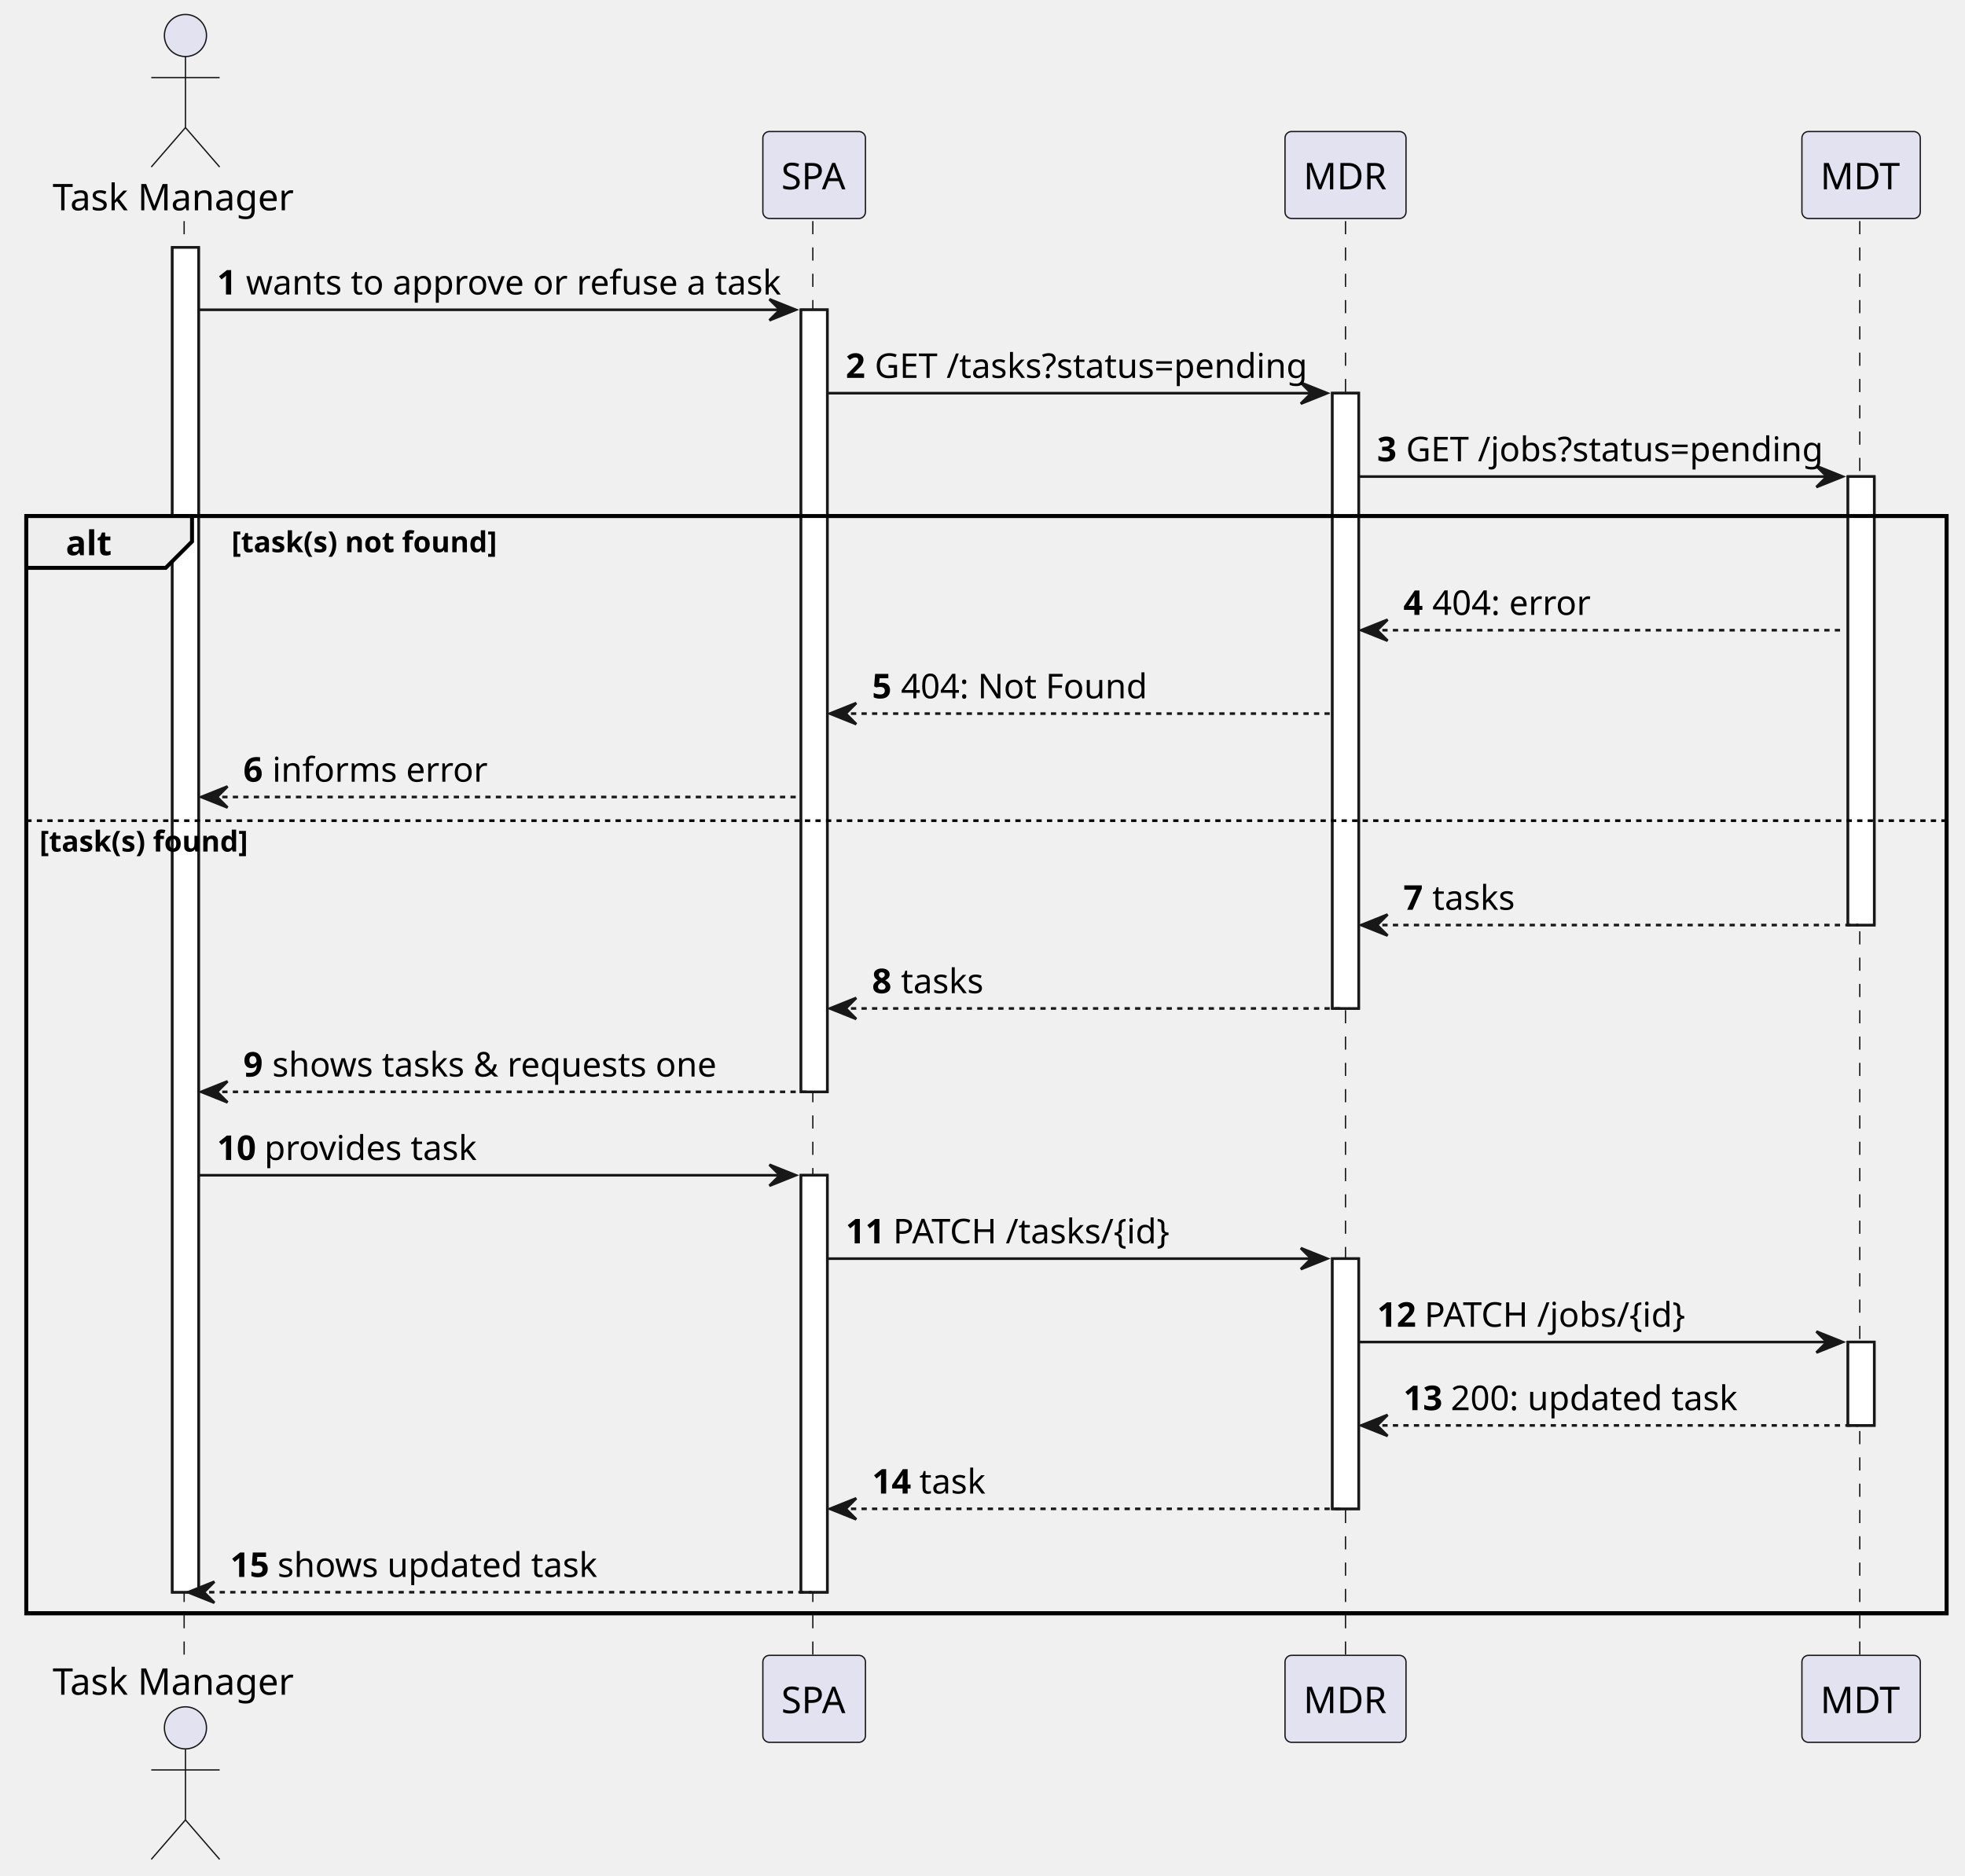
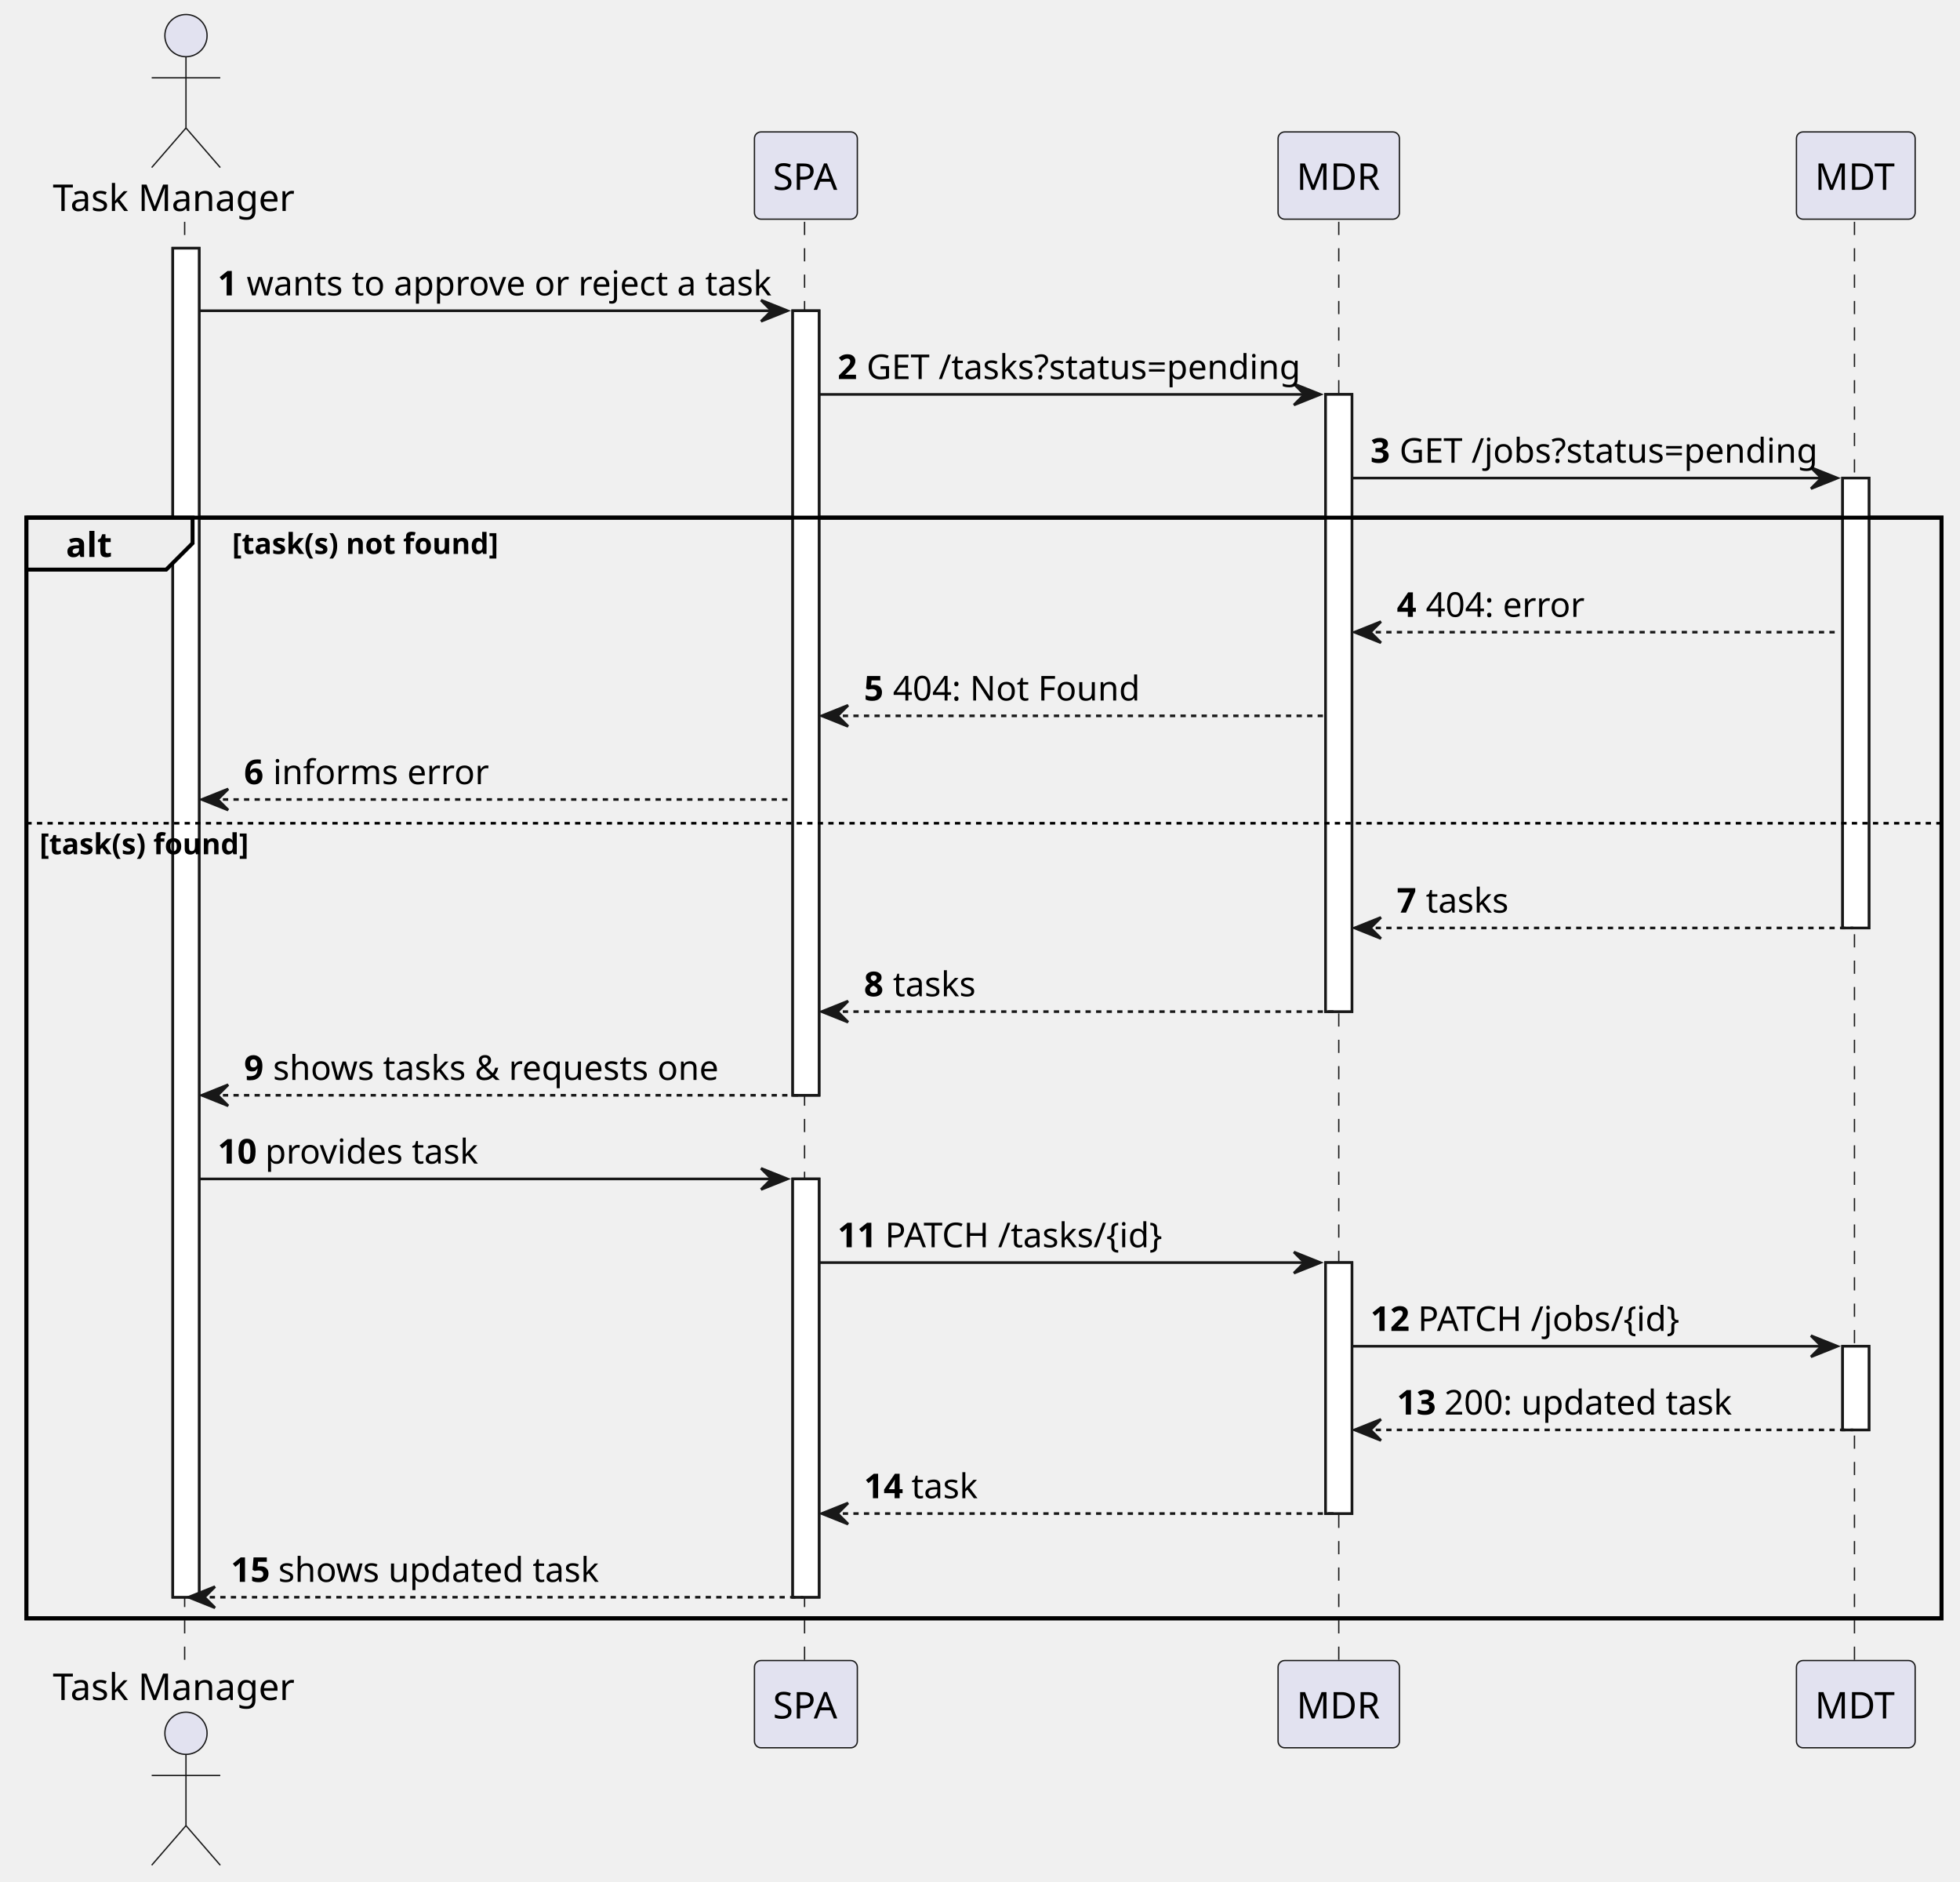
- <svg xmlns="http://www.w3.org/2000/svg" contentStyleType="text/css" height="713px" preserveAspectRatio="none" style="width:747px;height:713px;background:#FFFFFF;" version="1.1" viewBox="0 0 747 713" width="747px" zoomAndPan="magnify">
+ <svg xmlns="http://www.w3.org/2000/svg" contentStyleType="text/css" height="713px" preserveAspectRatio="none" style="width:743px;height:713px;background:#FFFFFF;" version="1.1" viewBox="0 0 743 713" width="743px" zoomAndPan="magnify">
  <defs />
  <g>
    <rect fill="#FFFFFF" height="511.278" style="stroke:#181818;stroke-width:1.0;" width="10" x="65.5" y="94.068" />
-     <rect fill="#FFFFFF" height="297.336" style="stroke:#181818;stroke-width:1.0;" width="10" x="304.5" y="117.774" />
-     <rect fill="#FFFFFF" height="158.53" style="stroke:#181818;stroke-width:1.0;" width="10" x="304.5" y="446.816" />
-     <rect fill="#FFFFFF" height="233.924" style="stroke:#181818;stroke-width:1.0;" width="10" x="506.5" y="149.48" />
-     <rect fill="#FFFFFF" height="95.118" style="stroke:#181818;stroke-width:1.0;" width="10" x="506.5" y="478.522" />
-     <rect fill="#FFFFFF" height="170.512" style="stroke:#181818;stroke-width:1.0;" width="10" x="702.5" y="181.186" />
-     <rect fill="#FFFFFF" height="31.706" style="stroke:#181818;stroke-width:1.0;" width="10" x="702.5" y="510.228" />
-     <rect fill="none" height="417.16" style="stroke:#000000;stroke-width:1.5;" width="730" x="10" y="196.186" />
+     <rect fill="#FFFFFF" height="297.336" style="stroke:#181818;stroke-width:1.0;" width="10" x="300.5" y="117.774" />
+     <rect fill="#FFFFFF" height="158.53" style="stroke:#181818;stroke-width:1.0;" width="10" x="300.5" y="446.816" />
+     <rect fill="#FFFFFF" height="233.924" style="stroke:#181818;stroke-width:1.0;" width="10" x="502.5" y="149.48" />
+     <rect fill="#FFFFFF" height="95.118" style="stroke:#181818;stroke-width:1.0;" width="10" x="502.5" y="478.522" />
+     <rect fill="#FFFFFF" height="170.512" style="stroke:#181818;stroke-width:1.0;" width="10" x="698.5" y="181.186" />
+     <rect fill="#FFFFFF" height="31.706" style="stroke:#181818;stroke-width:1.0;" width="10" x="698.5" y="510.228" />
+     <rect fill="none" height="417.16" style="stroke:#000000;stroke-width:1.5;" width="726" x="10" y="196.186" />
    <line style="stroke:#181818;stroke-width:0.5;stroke-dasharray:5.0,5.0;" x1="70" x2="70" y1="84.068" y2="630.346" />
-     <line style="stroke:#181818;stroke-width:0.5;stroke-dasharray:5.0,5.0;" x1="309" x2="309" y1="84.068" y2="630.346" />
-     <line style="stroke:#181818;stroke-width:0.5;stroke-dasharray:5.0,5.0;" x1="511.5" x2="511.5" y1="84.068" y2="630.346" />
-     <line style="stroke:#181818;stroke-width:0.5;stroke-dasharray:5.0,5.0;" x1="707" x2="707" y1="84.068" y2="630.346" />
+     <line style="stroke:#181818;stroke-width:0.5;stroke-dasharray:5.0,5.0;" x1="305" x2="305" y1="84.068" y2="630.346" />
+     <line style="stroke:#181818;stroke-width:0.5;stroke-dasharray:5.0,5.0;" x1="507.5" x2="507.5" y1="84.068" y2="630.346" />
+     <line style="stroke:#181818;stroke-width:0.5;stroke-dasharray:5.0,5.0;" x1="703" x2="703" y1="84.068" y2="630.346" />
    <text fill="#000000" font-family="sans-serif" font-size="14" lengthAdjust="spacing" textLength="95" x="20" y="79.966">Task Manager</text>
    <ellipse cx="70.5" cy="13.5" fill="#E2E2F0" rx="8" ry="8" style="stroke:#181818;stroke-width:0.5;" />
    <path d="M70.5,21.5 L70.5,48.5 M57.5,29.5 L83.5,29.5 M70.5,48.5 L57.5,63.5 M70.5,48.5 L83.5,63.5 " fill="none" style="stroke:#181818;stroke-width:0.5;" />
    <text fill="#000000" font-family="sans-serif" font-size="14" lengthAdjust="spacing" textLength="95" x="20" y="644.312">Task Manager</text>
    <ellipse cx="70.5" cy="656.914" fill="#E2E2F0" rx="8" ry="8" style="stroke:#181818;stroke-width:0.5;" />
    <path d="M70.5,664.914 L70.5,691.914 M57.5,672.914 L83.5,672.914 M70.5,691.914 L57.5,706.914 M70.5,691.914 L83.5,706.914 " fill="none" style="stroke:#181818;stroke-width:0.5;" />
-     <rect fill="#E2E2F0" height="33.068" rx="2.5" ry="2.5" style="stroke:#181818;stroke-width:0.5;" width="39" x="290" y="50" />
-     <text fill="#000000" font-family="sans-serif" font-size="14" lengthAdjust="spacing" textLength="25" x="297" y="71.966">SPA</text>
-     <rect fill="#E2E2F0" height="33.068" rx="2.5" ry="2.5" style="stroke:#181818;stroke-width:0.5;" width="39" x="290" y="629.346" />
-     <text fill="#000000" font-family="sans-serif" font-size="14" lengthAdjust="spacing" textLength="25" x="297" y="651.312">SPA</text>
-     <rect fill="#E2E2F0" height="33.068" rx="2.5" ry="2.5" style="stroke:#181818;stroke-width:0.5;" width="46" x="488.5" y="50" />
-     <text fill="#000000" font-family="sans-serif" font-size="14" lengthAdjust="spacing" textLength="32" x="495.5" y="71.966">MDR</text>
-     <rect fill="#E2E2F0" height="33.068" rx="2.5" ry="2.5" style="stroke:#181818;stroke-width:0.5;" width="46" x="488.5" y="629.346" />
-     <text fill="#000000" font-family="sans-serif" font-size="14" lengthAdjust="spacing" textLength="32" x="495.5" y="651.312">MDR</text>
-     <rect fill="#E2E2F0" height="33.068" rx="2.5" ry="2.5" style="stroke:#181818;stroke-width:0.5;" width="45" x="685" y="50" />
-     <text fill="#000000" font-family="sans-serif" font-size="14" lengthAdjust="spacing" textLength="31" x="692" y="71.966">MDT</text>
-     <rect fill="#E2E2F0" height="33.068" rx="2.5" ry="2.5" style="stroke:#181818;stroke-width:0.5;" width="45" x="685" y="629.346" />
-     <text fill="#000000" font-family="sans-serif" font-size="14" lengthAdjust="spacing" textLength="31" x="692" y="651.312">MDT</text>
+     <rect fill="#E2E2F0" height="33.068" rx="2.5" ry="2.5" style="stroke:#181818;stroke-width:0.5;" width="39" x="286" y="50" />
+     <text fill="#000000" font-family="sans-serif" font-size="14" lengthAdjust="spacing" textLength="25" x="293" y="71.966">SPA</text>
+     <rect fill="#E2E2F0" height="33.068" rx="2.5" ry="2.5" style="stroke:#181818;stroke-width:0.5;" width="39" x="286" y="629.346" />
+     <text fill="#000000" font-family="sans-serif" font-size="14" lengthAdjust="spacing" textLength="25" x="293" y="651.312">SPA</text>
+     <rect fill="#E2E2F0" height="33.068" rx="2.5" ry="2.5" style="stroke:#181818;stroke-width:0.5;" width="46" x="484.5" y="50" />
+     <text fill="#000000" font-family="sans-serif" font-size="14" lengthAdjust="spacing" textLength="32" x="491.5" y="71.966">MDR</text>
+     <rect fill="#E2E2F0" height="33.068" rx="2.5" ry="2.5" style="stroke:#181818;stroke-width:0.5;" width="46" x="484.5" y="629.346" />
+     <text fill="#000000" font-family="sans-serif" font-size="14" lengthAdjust="spacing" textLength="32" x="491.5" y="651.312">MDR</text>
+     <rect fill="#E2E2F0" height="33.068" rx="2.5" ry="2.5" style="stroke:#181818;stroke-width:0.5;" width="45" x="681" y="50" />
+     <text fill="#000000" font-family="sans-serif" font-size="14" lengthAdjust="spacing" textLength="31" x="688" y="71.966">MDT</text>
+     <rect fill="#E2E2F0" height="33.068" rx="2.5" ry="2.5" style="stroke:#181818;stroke-width:0.5;" width="45" x="681" y="629.346" />
+     <text fill="#000000" font-family="sans-serif" font-size="14" lengthAdjust="spacing" textLength="31" x="688" y="651.312">MDT</text>
    <rect fill="#FFFFFF" height="511.278" style="stroke:#181818;stroke-width:1.0;" width="10" x="65.5" y="94.068" />
-     <rect fill="#FFFFFF" height="297.336" style="stroke:#181818;stroke-width:1.0;" width="10" x="304.5" y="117.774" />
-     <rect fill="#FFFFFF" height="158.53" style="stroke:#181818;stroke-width:1.0;" width="10" x="304.5" y="446.816" />
-     <rect fill="#FFFFFF" height="233.924" style="stroke:#181818;stroke-width:1.0;" width="10" x="506.5" y="149.48" />
-     <rect fill="#FFFFFF" height="95.118" style="stroke:#181818;stroke-width:1.0;" width="10" x="506.5" y="478.522" />
-     <rect fill="#FFFFFF" height="170.512" style="stroke:#181818;stroke-width:1.0;" width="10" x="702.5" y="181.186" />
-     <rect fill="#FFFFFF" height="31.706" style="stroke:#181818;stroke-width:1.0;" width="10" x="702.5" y="510.228" />
-     <polygon fill="#181818" points="292.5,113.774,302.5,117.774,292.5,121.774,296.5,117.774" style="stroke:#181818;stroke-width:1.0;" />
-     <line style="stroke:#181818;stroke-width:1.0;" x1="75.5" x2="298.5" y1="117.774" y2="117.774" />
+     <rect fill="#FFFFFF" height="297.336" style="stroke:#181818;stroke-width:1.0;" width="10" x="300.5" y="117.774" />
+     <rect fill="#FFFFFF" height="158.53" style="stroke:#181818;stroke-width:1.0;" width="10" x="300.5" y="446.816" />
+     <rect fill="#FFFFFF" height="233.924" style="stroke:#181818;stroke-width:1.0;" width="10" x="502.5" y="149.48" />
+     <rect fill="#FFFFFF" height="95.118" style="stroke:#181818;stroke-width:1.0;" width="10" x="502.5" y="478.522" />
+     <rect fill="#FFFFFF" height="170.512" style="stroke:#181818;stroke-width:1.0;" width="10" x="698.5" y="181.186" />
+     <rect fill="#FFFFFF" height="31.706" style="stroke:#181818;stroke-width:1.0;" width="10" x="698.5" y="510.228" />
+     <polygon fill="#181818" points="288.5,113.774,298.5,117.774,288.5,121.774,292.5,117.774" style="stroke:#181818;stroke-width:1.0;" />
+     <line style="stroke:#181818;stroke-width:1.0;" x1="75.5" x2="294.5" y1="117.774" y2="117.774" />
    <text fill="#000000" font-family="sans-serif" font-size="13" font-weight="bold" lengthAdjust="spacing" textLength="7" x="82.5" y="111.965">1</text>
-     <text fill="#000000" font-family="sans-serif" font-size="13" lengthAdjust="spacing" textLength="199" x="93.5" y="111.965">wants to approve or refuse a task</text>
-     <polygon fill="#181818" points="494.5,145.48,504.5,149.48,494.5,153.48,498.5,149.48" style="stroke:#181818;stroke-width:1.0;" />
-     <line style="stroke:#181818;stroke-width:1.0;" x1="314.5" x2="500.5" y1="149.48" y2="149.48" />
-     <text fill="#000000" font-family="sans-serif" font-size="13" font-weight="bold" lengthAdjust="spacing" textLength="7" x="321.5" y="143.671">2</text>
-     <text fill="#000000" font-family="sans-serif" font-size="13" lengthAdjust="spacing" textLength="162" x="332.5" y="143.671">GET /tasks?status=pending</text>
-     <polygon fill="#181818" points="690.5,177.186,700.5,181.186,690.5,185.186,694.5,181.186" style="stroke:#181818;stroke-width:1.0;" />
-     <line style="stroke:#181818;stroke-width:1.0;" x1="516.5" x2="696.5" y1="181.186" y2="181.186" />
-     <text fill="#000000" font-family="sans-serif" font-size="13" font-weight="bold" lengthAdjust="spacing" textLength="7" x="523.5" y="175.377">3</text>
-     <text fill="#000000" font-family="sans-serif" font-size="13" lengthAdjust="spacing" textLength="156" x="534.5" y="175.377">GET /jobs?status=pending</text>
+     <text fill="#000000" font-family="sans-serif" font-size="13" lengthAdjust="spacing" textLength="195" x="93.5" y="111.965">wants to approve or reject a task</text>
+     <polygon fill="#181818" points="490.5,145.48,500.5,149.48,490.5,153.48,494.5,149.48" style="stroke:#181818;stroke-width:1.0;" />
+     <line style="stroke:#181818;stroke-width:1.0;" x1="310.5" x2="496.5" y1="149.48" y2="149.48" />
+     <text fill="#000000" font-family="sans-serif" font-size="13" font-weight="bold" lengthAdjust="spacing" textLength="7" x="317.5" y="143.671">2</text>
+     <text fill="#000000" font-family="sans-serif" font-size="13" lengthAdjust="spacing" textLength="162" x="328.5" y="143.671">GET /tasks?status=pending</text>
+     <polygon fill="#181818" points="686.5,177.186,696.5,181.186,686.5,185.186,690.5,181.186" style="stroke:#181818;stroke-width:1.0;" />
+     <line style="stroke:#181818;stroke-width:1.0;" x1="512.5" x2="692.5" y1="181.186" y2="181.186" />
+     <text fill="#000000" font-family="sans-serif" font-size="13" font-weight="bold" lengthAdjust="spacing" textLength="7" x="519.5" y="175.377">3</text>
+     <text fill="#000000" font-family="sans-serif" font-size="13" lengthAdjust="spacing" textLength="156" x="530.5" y="175.377">GET /jobs?status=pending</text>
    <path d="M10,196.186 L73,196.186 L73,205.892 L63,215.892 L10,215.892 L10,196.186 " fill="#EEEEEE" style="stroke:#000000;stroke-width:1.5;" />
-     <rect fill="none" height="417.16" style="stroke:#000000;stroke-width:1.5;" width="730" x="10" y="196.186" />
+     <rect fill="none" height="417.16" style="stroke:#000000;stroke-width:1.5;" width="726" x="10" y="196.186" />
    <text fill="#000000" font-family="sans-serif" font-size="13" font-weight="bold" lengthAdjust="spacing" textLength="18" x="25" y="211.083">alt</text>
    <text fill="#000000" font-family="sans-serif" font-size="11" font-weight="bold" lengthAdjust="spacing" textLength="102" x="88" y="209.945">[task(s) not found]</text>
-     <polygon fill="#181818" points="527.5,235.598,517.5,239.598,527.5,243.598,523.5,239.598" style="stroke:#181818;stroke-width:1.0;" />
-     <line style="stroke:#181818;stroke-width:1.0;stroke-dasharray:2.0,2.0;" x1="521.5" x2="701.5" y1="239.598" y2="239.598" />
-     <text fill="#000000" font-family="sans-serif" font-size="13" font-weight="bold" lengthAdjust="spacing" textLength="7" x="533.5" y="233.789">4</text>
-     <text fill="#000000" font-family="sans-serif" font-size="13" lengthAdjust="spacing" textLength="57" x="544.5" y="233.789">404: error</text>
-     <polygon fill="#181818" points="325.5,267.304,315.5,271.304,325.5,275.304,321.5,271.304" style="stroke:#181818;stroke-width:1.0;" />
-     <line style="stroke:#181818;stroke-width:1.0;stroke-dasharray:2.0,2.0;" x1="319.5" x2="505.5" y1="271.304" y2="271.304" />
-     <text fill="#000000" font-family="sans-serif" font-size="13" font-weight="bold" lengthAdjust="spacing" textLength="7" x="331.5" y="265.495">5</text>
-     <text fill="#000000" font-family="sans-serif" font-size="13" lengthAdjust="spacing" textLength="92" x="342.5" y="265.495">404: Not Found</text>
+     <polygon fill="#181818" points="523.5,235.598,513.5,239.598,523.5,243.598,519.5,239.598" style="stroke:#181818;stroke-width:1.0;" />
+     <line style="stroke:#181818;stroke-width:1.0;stroke-dasharray:2.0,2.0;" x1="517.5" x2="697.5" y1="239.598" y2="239.598" />
+     <text fill="#000000" font-family="sans-serif" font-size="13" font-weight="bold" lengthAdjust="spacing" textLength="7" x="529.5" y="233.789">4</text>
+     <text fill="#000000" font-family="sans-serif" font-size="13" lengthAdjust="spacing" textLength="57" x="540.5" y="233.789">404: error</text>
+     <polygon fill="#181818" points="321.5,267.304,311.5,271.304,321.5,275.304,317.5,271.304" style="stroke:#181818;stroke-width:1.0;" />
+     <line style="stroke:#181818;stroke-width:1.0;stroke-dasharray:2.0,2.0;" x1="315.5" x2="501.5" y1="271.304" y2="271.304" />
+     <text fill="#000000" font-family="sans-serif" font-size="13" font-weight="bold" lengthAdjust="spacing" textLength="7" x="327.5" y="265.495">5</text>
+     <text fill="#000000" font-family="sans-serif" font-size="13" lengthAdjust="spacing" textLength="92" x="338.5" y="265.495">404: Not Found</text>
    <polygon fill="#181818" points="86.5,299.01,76.5,303.01,86.5,307.01,82.5,303.01" style="stroke:#181818;stroke-width:1.0;" />
-     <line style="stroke:#181818;stroke-width:1.0;stroke-dasharray:2.0,2.0;" x1="80.5" x2="303.5" y1="303.01" y2="303.01" />
+     <line style="stroke:#181818;stroke-width:1.0;stroke-dasharray:2.0,2.0;" x1="80.5" x2="299.5" y1="303.01" y2="303.01" />
    <text fill="#000000" font-family="sans-serif" font-size="13" font-weight="bold" lengthAdjust="spacing" textLength="7" x="92.5" y="297.201">6</text>
    <text fill="#000000" font-family="sans-serif" font-size="13" lengthAdjust="spacing" textLength="79" x="103.5" y="297.201">informs error</text>
-     <line style="stroke:#000000;stroke-width:1.0;stroke-dasharray:2.0,2.0;" x1="10" x2="740" y1="312.01" y2="312.01" />
+     <line style="stroke:#000000;stroke-width:1.0;stroke-dasharray:2.0,2.0;" x1="10" x2="736" y1="312.01" y2="312.01" />
    <text fill="#000000" font-family="sans-serif" font-size="11" font-weight="bold" lengthAdjust="spacing" textLength="80" x="15" y="323.769">[task(s) found]</text>
-     <polygon fill="#181818" points="527.5,347.698,517.5,351.698,527.5,355.698,523.5,351.698" style="stroke:#181818;stroke-width:1.0;" />
-     <line style="stroke:#181818;stroke-width:1.0;stroke-dasharray:2.0,2.0;" x1="521.5" x2="706.5" y1="351.698" y2="351.698" />
-     <text fill="#000000" font-family="sans-serif" font-size="13" font-weight="bold" lengthAdjust="spacing" textLength="7" x="533.5" y="345.889">7</text>
-     <text fill="#000000" font-family="sans-serif" font-size="13" lengthAdjust="spacing" textLength="31" x="544.5" y="345.889">tasks</text>
-     <polygon fill="#181818" points="325.5,379.404,315.5,383.404,325.5,387.404,321.5,383.404" style="stroke:#181818;stroke-width:1.0;" />
-     <line style="stroke:#181818;stroke-width:1.0;stroke-dasharray:2.0,2.0;" x1="319.5" x2="510.5" y1="383.404" y2="383.404" />
-     <text fill="#000000" font-family="sans-serif" font-size="13" font-weight="bold" lengthAdjust="spacing" textLength="7" x="331.5" y="377.595">8</text>
-     <text fill="#000000" font-family="sans-serif" font-size="13" lengthAdjust="spacing" textLength="31" x="342.5" y="377.595">tasks</text>
+     <polygon fill="#181818" points="523.5,347.698,513.5,351.698,523.5,355.698,519.5,351.698" style="stroke:#181818;stroke-width:1.0;" />
+     <line style="stroke:#181818;stroke-width:1.0;stroke-dasharray:2.0,2.0;" x1="517.5" x2="702.5" y1="351.698" y2="351.698" />
+     <text fill="#000000" font-family="sans-serif" font-size="13" font-weight="bold" lengthAdjust="spacing" textLength="7" x="529.5" y="345.889">7</text>
+     <text fill="#000000" font-family="sans-serif" font-size="13" lengthAdjust="spacing" textLength="31" x="540.5" y="345.889">tasks</text>
+     <polygon fill="#181818" points="321.5,379.404,311.5,383.404,321.5,387.404,317.5,383.404" style="stroke:#181818;stroke-width:1.0;" />
+     <line style="stroke:#181818;stroke-width:1.0;stroke-dasharray:2.0,2.0;" x1="315.5" x2="506.5" y1="383.404" y2="383.404" />
+     <text fill="#000000" font-family="sans-serif" font-size="13" font-weight="bold" lengthAdjust="spacing" textLength="7" x="327.5" y="377.595">8</text>
+     <text fill="#000000" font-family="sans-serif" font-size="13" lengthAdjust="spacing" textLength="31" x="338.5" y="377.595">tasks</text>
    <polygon fill="#181818" points="86.5,411.11,76.5,415.11,86.5,419.11,82.5,415.11" style="stroke:#181818;stroke-width:1.0;" />
-     <line style="stroke:#181818;stroke-width:1.0;stroke-dasharray:2.0,2.0;" x1="80.5" x2="308.5" y1="415.11" y2="415.11" />
+     <line style="stroke:#181818;stroke-width:1.0;stroke-dasharray:2.0,2.0;" x1="80.5" x2="304.5" y1="415.11" y2="415.11" />
    <text fill="#000000" font-family="sans-serif" font-size="13" font-weight="bold" lengthAdjust="spacing" textLength="7" x="92.5" y="409.301">9</text>
    <text fill="#000000" font-family="sans-serif" font-size="13" lengthAdjust="spacing" textLength="166" x="103.5" y="409.301">shows tasks &amp; requests one</text>
-     <polygon fill="#181818" points="292.5,442.816,302.5,446.816,292.5,450.816,296.5,446.816" style="stroke:#181818;stroke-width:1.0;" />
-     <line style="stroke:#181818;stroke-width:1.0;" x1="75.5" x2="298.5" y1="446.816" y2="446.816" />
+     <polygon fill="#181818" points="288.5,442.816,298.5,446.816,288.5,450.816,292.5,446.816" style="stroke:#181818;stroke-width:1.0;" />
+     <line style="stroke:#181818;stroke-width:1.0;" x1="75.5" x2="294.5" y1="446.816" y2="446.816" />
    <text fill="#000000" font-family="sans-serif" font-size="13" font-weight="bold" lengthAdjust="spacing" textLength="14" x="82.5" y="441.007">10</text>
    <text fill="#000000" font-family="sans-serif" font-size="13" lengthAdjust="spacing" textLength="80" x="100.5" y="441.007">provides task</text>
-     <polygon fill="#181818" points="494.5,474.522,504.5,478.522,494.5,482.522,498.5,478.522" style="stroke:#181818;stroke-width:1.0;" />
-     <line style="stroke:#181818;stroke-width:1.0;" x1="314.5" x2="500.5" y1="478.522" y2="478.522" />
-     <text fill="#000000" font-family="sans-serif" font-size="13" font-weight="bold" lengthAdjust="spacing" textLength="14" x="321.5" y="472.713">11</text>
-     <text fill="#000000" font-family="sans-serif" font-size="13" lengthAdjust="spacing" textLength="106" x="339.5" y="472.713">PATCH /tasks/{id}</text>
-     <polygon fill="#181818" points="690.5,506.228,700.5,510.228,690.5,514.228,694.5,510.228" style="stroke:#181818;stroke-width:1.0;" />
-     <line style="stroke:#181818;stroke-width:1.0;" x1="516.5" x2="696.5" y1="510.228" y2="510.228" />
-     <text fill="#000000" font-family="sans-serif" font-size="13" font-weight="bold" lengthAdjust="spacing" textLength="14" x="523.5" y="504.419">12</text>
-     <text fill="#000000" font-family="sans-serif" font-size="13" lengthAdjust="spacing" textLength="100" x="541.5" y="504.419">PATCH /jobs/{id}</text>
-     <polygon fill="#181818" points="527.5,537.934,517.5,541.934,527.5,545.934,523.5,541.934" style="stroke:#181818;stroke-width:1.0;" />
-     <line style="stroke:#181818;stroke-width:1.0;stroke-dasharray:2.0,2.0;" x1="521.5" x2="706.5" y1="541.934" y2="541.934" />
-     <text fill="#000000" font-family="sans-serif" font-size="13" font-weight="bold" lengthAdjust="spacing" textLength="14" x="533.5" y="536.125">13</text>
-     <text fill="#000000" font-family="sans-serif" font-size="13" lengthAdjust="spacing" textLength="106" x="551.5" y="536.125">200: updated task</text>
-     <polygon fill="#181818" points="325.5,569.64,315.5,573.64,325.5,577.64,321.5,573.64" style="stroke:#181818;stroke-width:1.0;" />
-     <line style="stroke:#181818;stroke-width:1.0;stroke-dasharray:2.0,2.0;" x1="319.5" x2="510.5" y1="573.64" y2="573.64" />
-     <text fill="#000000" font-family="sans-serif" font-size="13" font-weight="bold" lengthAdjust="spacing" textLength="14" x="331.5" y="567.831">14</text>
-     <text fill="#000000" font-family="sans-serif" font-size="13" lengthAdjust="spacing" textLength="25" x="349.5" y="567.831">task</text>
+     <polygon fill="#181818" points="490.5,474.522,500.5,478.522,490.5,482.522,494.5,478.522" style="stroke:#181818;stroke-width:1.0;" />
+     <line style="stroke:#181818;stroke-width:1.0;" x1="310.5" x2="496.5" y1="478.522" y2="478.522" />
+     <text fill="#000000" font-family="sans-serif" font-size="13" font-weight="bold" lengthAdjust="spacing" textLength="14" x="317.5" y="472.713">11</text>
+     <text fill="#000000" font-family="sans-serif" font-size="13" lengthAdjust="spacing" textLength="106" x="335.5" y="472.713">PATCH /tasks/{id}</text>
+     <polygon fill="#181818" points="686.5,506.228,696.5,510.228,686.5,514.228,690.5,510.228" style="stroke:#181818;stroke-width:1.0;" />
+     <line style="stroke:#181818;stroke-width:1.0;" x1="512.5" x2="692.5" y1="510.228" y2="510.228" />
+     <text fill="#000000" font-family="sans-serif" font-size="13" font-weight="bold" lengthAdjust="spacing" textLength="14" x="519.5" y="504.419">12</text>
+     <text fill="#000000" font-family="sans-serif" font-size="13" lengthAdjust="spacing" textLength="100" x="537.5" y="504.419">PATCH /jobs/{id}</text>
+     <polygon fill="#181818" points="523.5,537.934,513.5,541.934,523.5,545.934,519.5,541.934" style="stroke:#181818;stroke-width:1.0;" />
+     <line style="stroke:#181818;stroke-width:1.0;stroke-dasharray:2.0,2.0;" x1="517.5" x2="702.5" y1="541.934" y2="541.934" />
+     <text fill="#000000" font-family="sans-serif" font-size="13" font-weight="bold" lengthAdjust="spacing" textLength="14" x="529.5" y="536.125">13</text>
+     <text fill="#000000" font-family="sans-serif" font-size="13" lengthAdjust="spacing" textLength="106" x="547.5" y="536.125">200: updated task</text>
+     <polygon fill="#181818" points="321.5,569.64,311.5,573.64,321.5,577.64,317.5,573.64" style="stroke:#181818;stroke-width:1.0;" />
+     <line style="stroke:#181818;stroke-width:1.0;stroke-dasharray:2.0,2.0;" x1="315.5" x2="506.5" y1="573.64" y2="573.64" />
+     <text fill="#000000" font-family="sans-serif" font-size="13" font-weight="bold" lengthAdjust="spacing" textLength="14" x="327.5" y="567.831">14</text>
+     <text fill="#000000" font-family="sans-serif" font-size="13" lengthAdjust="spacing" textLength="25" x="345.5" y="567.831">task</text>
    <polygon fill="#181818" points="81.5,601.346,71.5,605.346,81.5,609.346,77.5,605.346" style="stroke:#181818;stroke-width:1.0;" />
-     <line style="stroke:#181818;stroke-width:1.0;stroke-dasharray:2.0,2.0;" x1="75.5" x2="308.5" y1="605.346" y2="605.346" />
+     <line style="stroke:#181818;stroke-width:1.0;stroke-dasharray:2.0,2.0;" x1="75.5" x2="304.5" y1="605.346" y2="605.346" />
    <text fill="#000000" font-family="sans-serif" font-size="13" font-weight="bold" lengthAdjust="spacing" textLength="14" x="87.5" y="599.537">15</text>
    <text fill="#000000" font-family="sans-serif" font-size="13" lengthAdjust="spacing" textLength="120" x="105.5" y="599.537">shows updated task</text>
  </g>
</svg>
